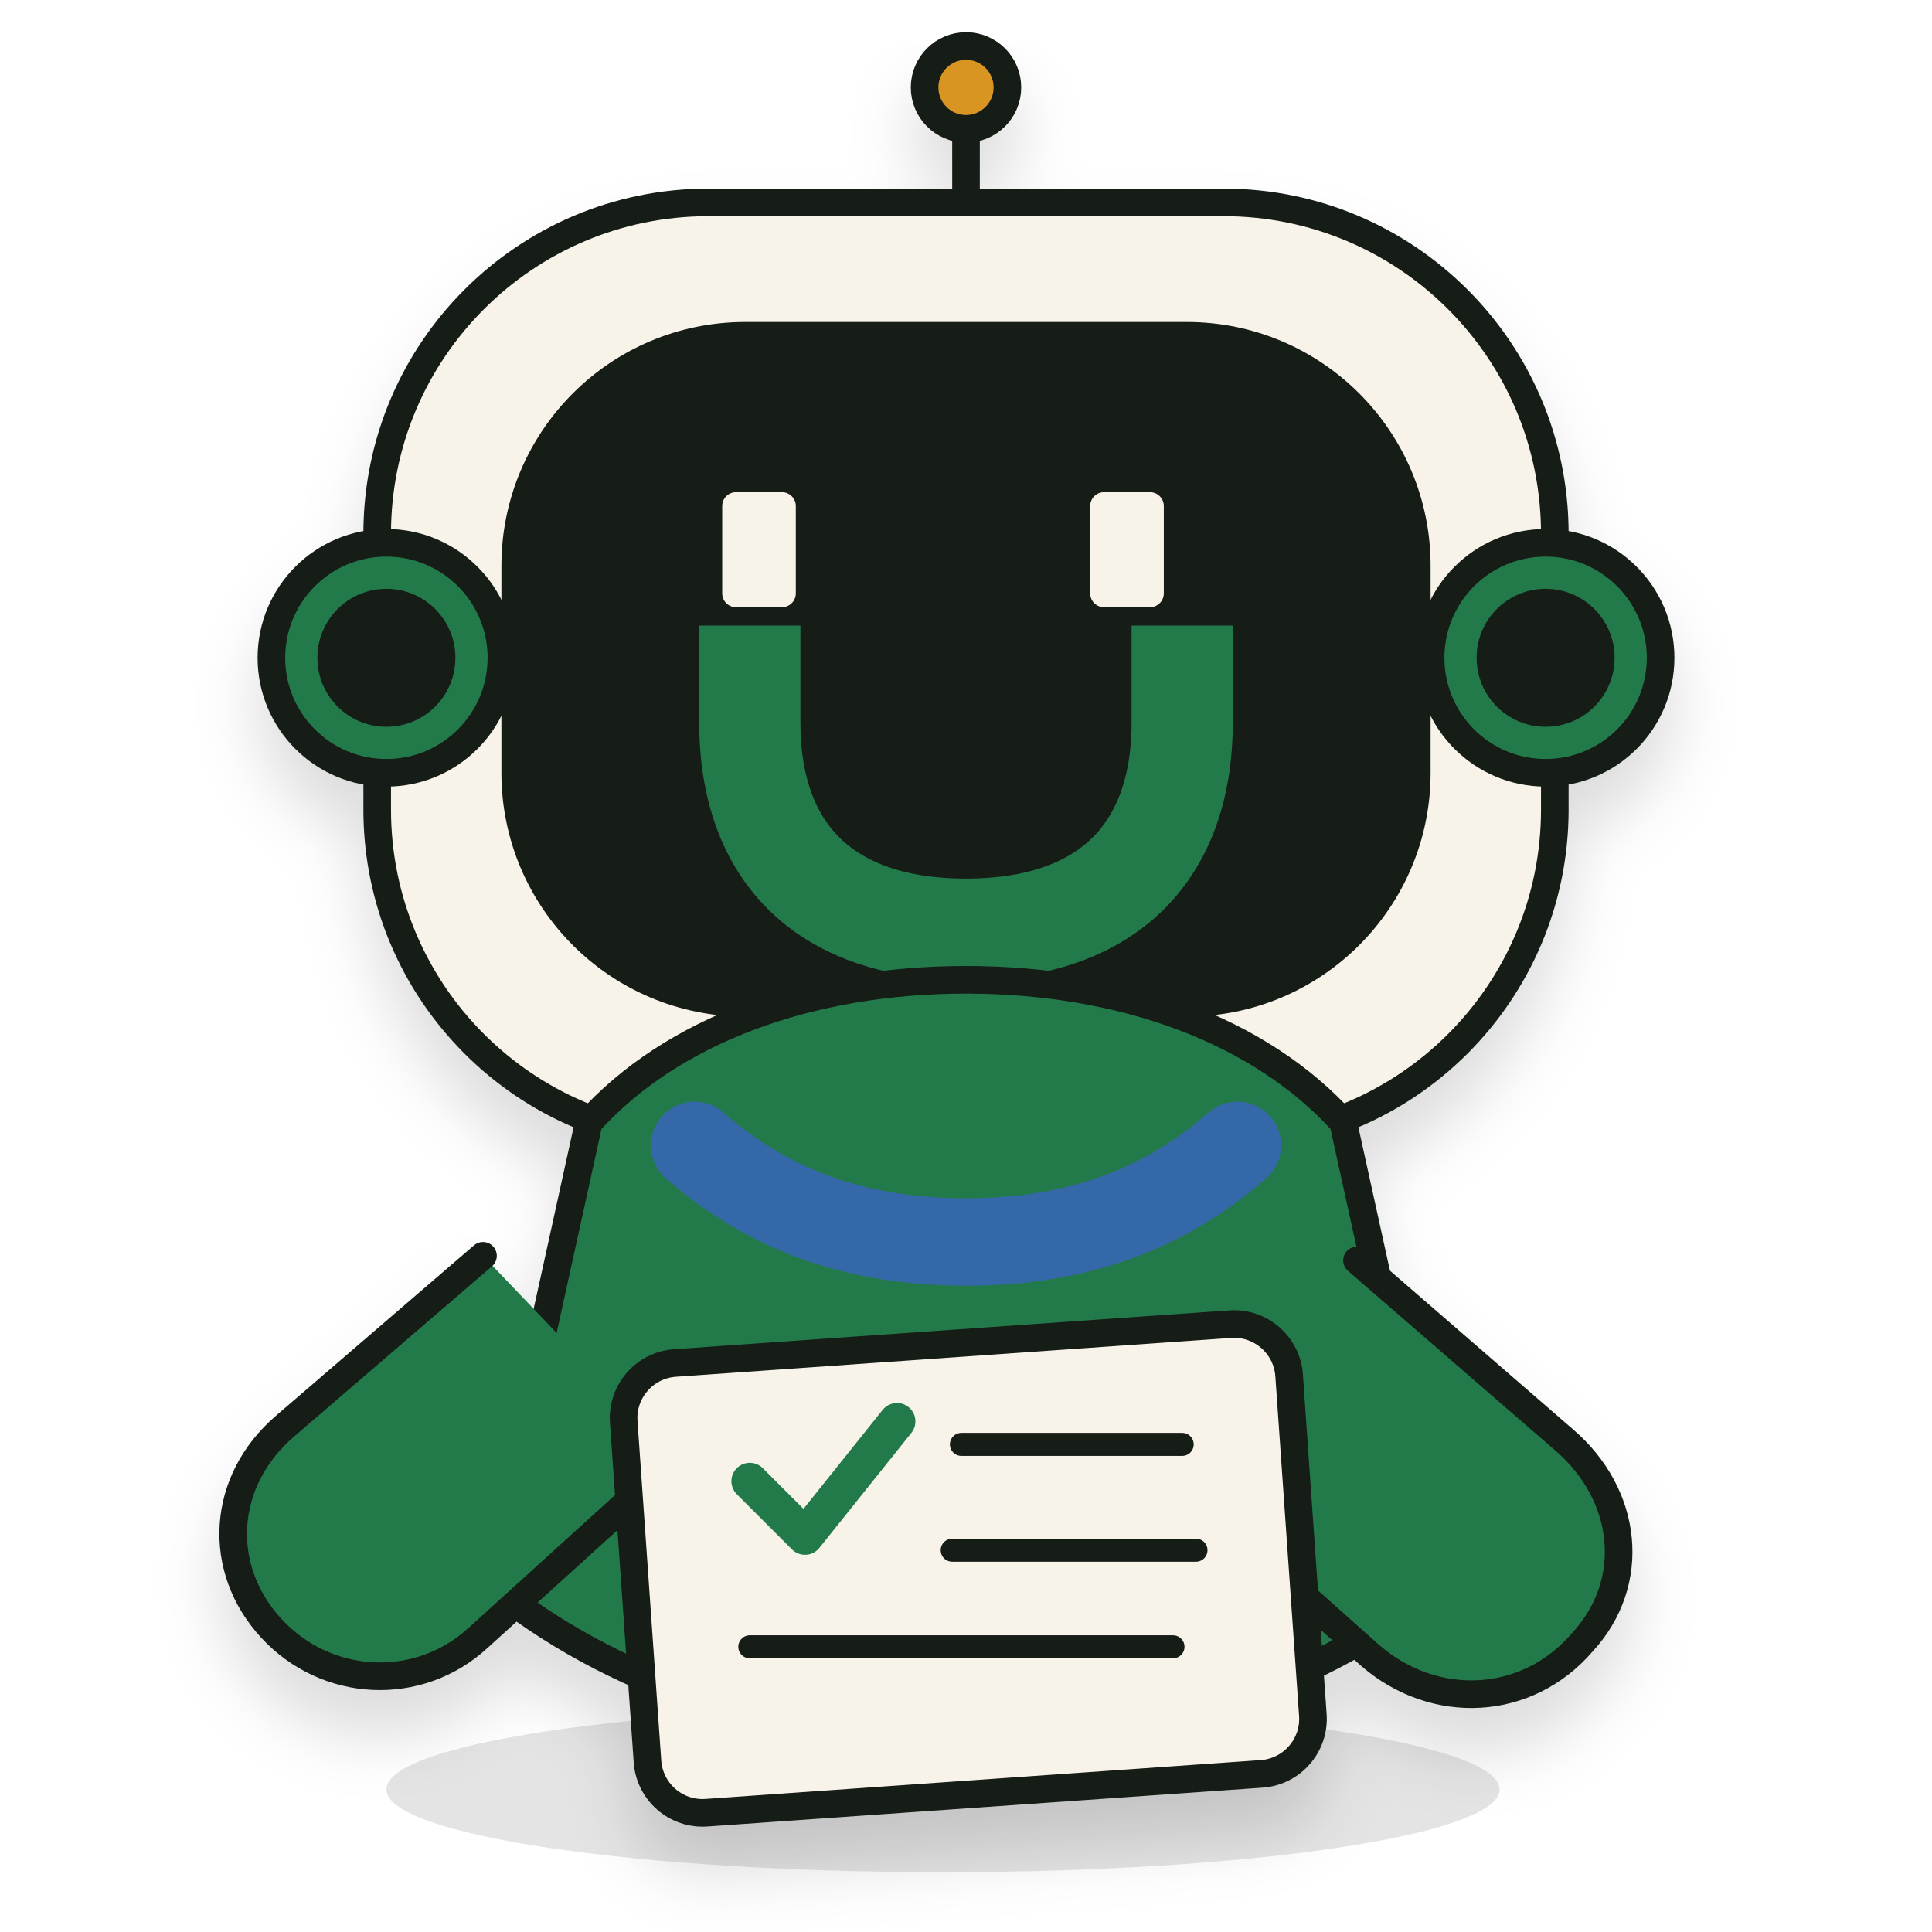
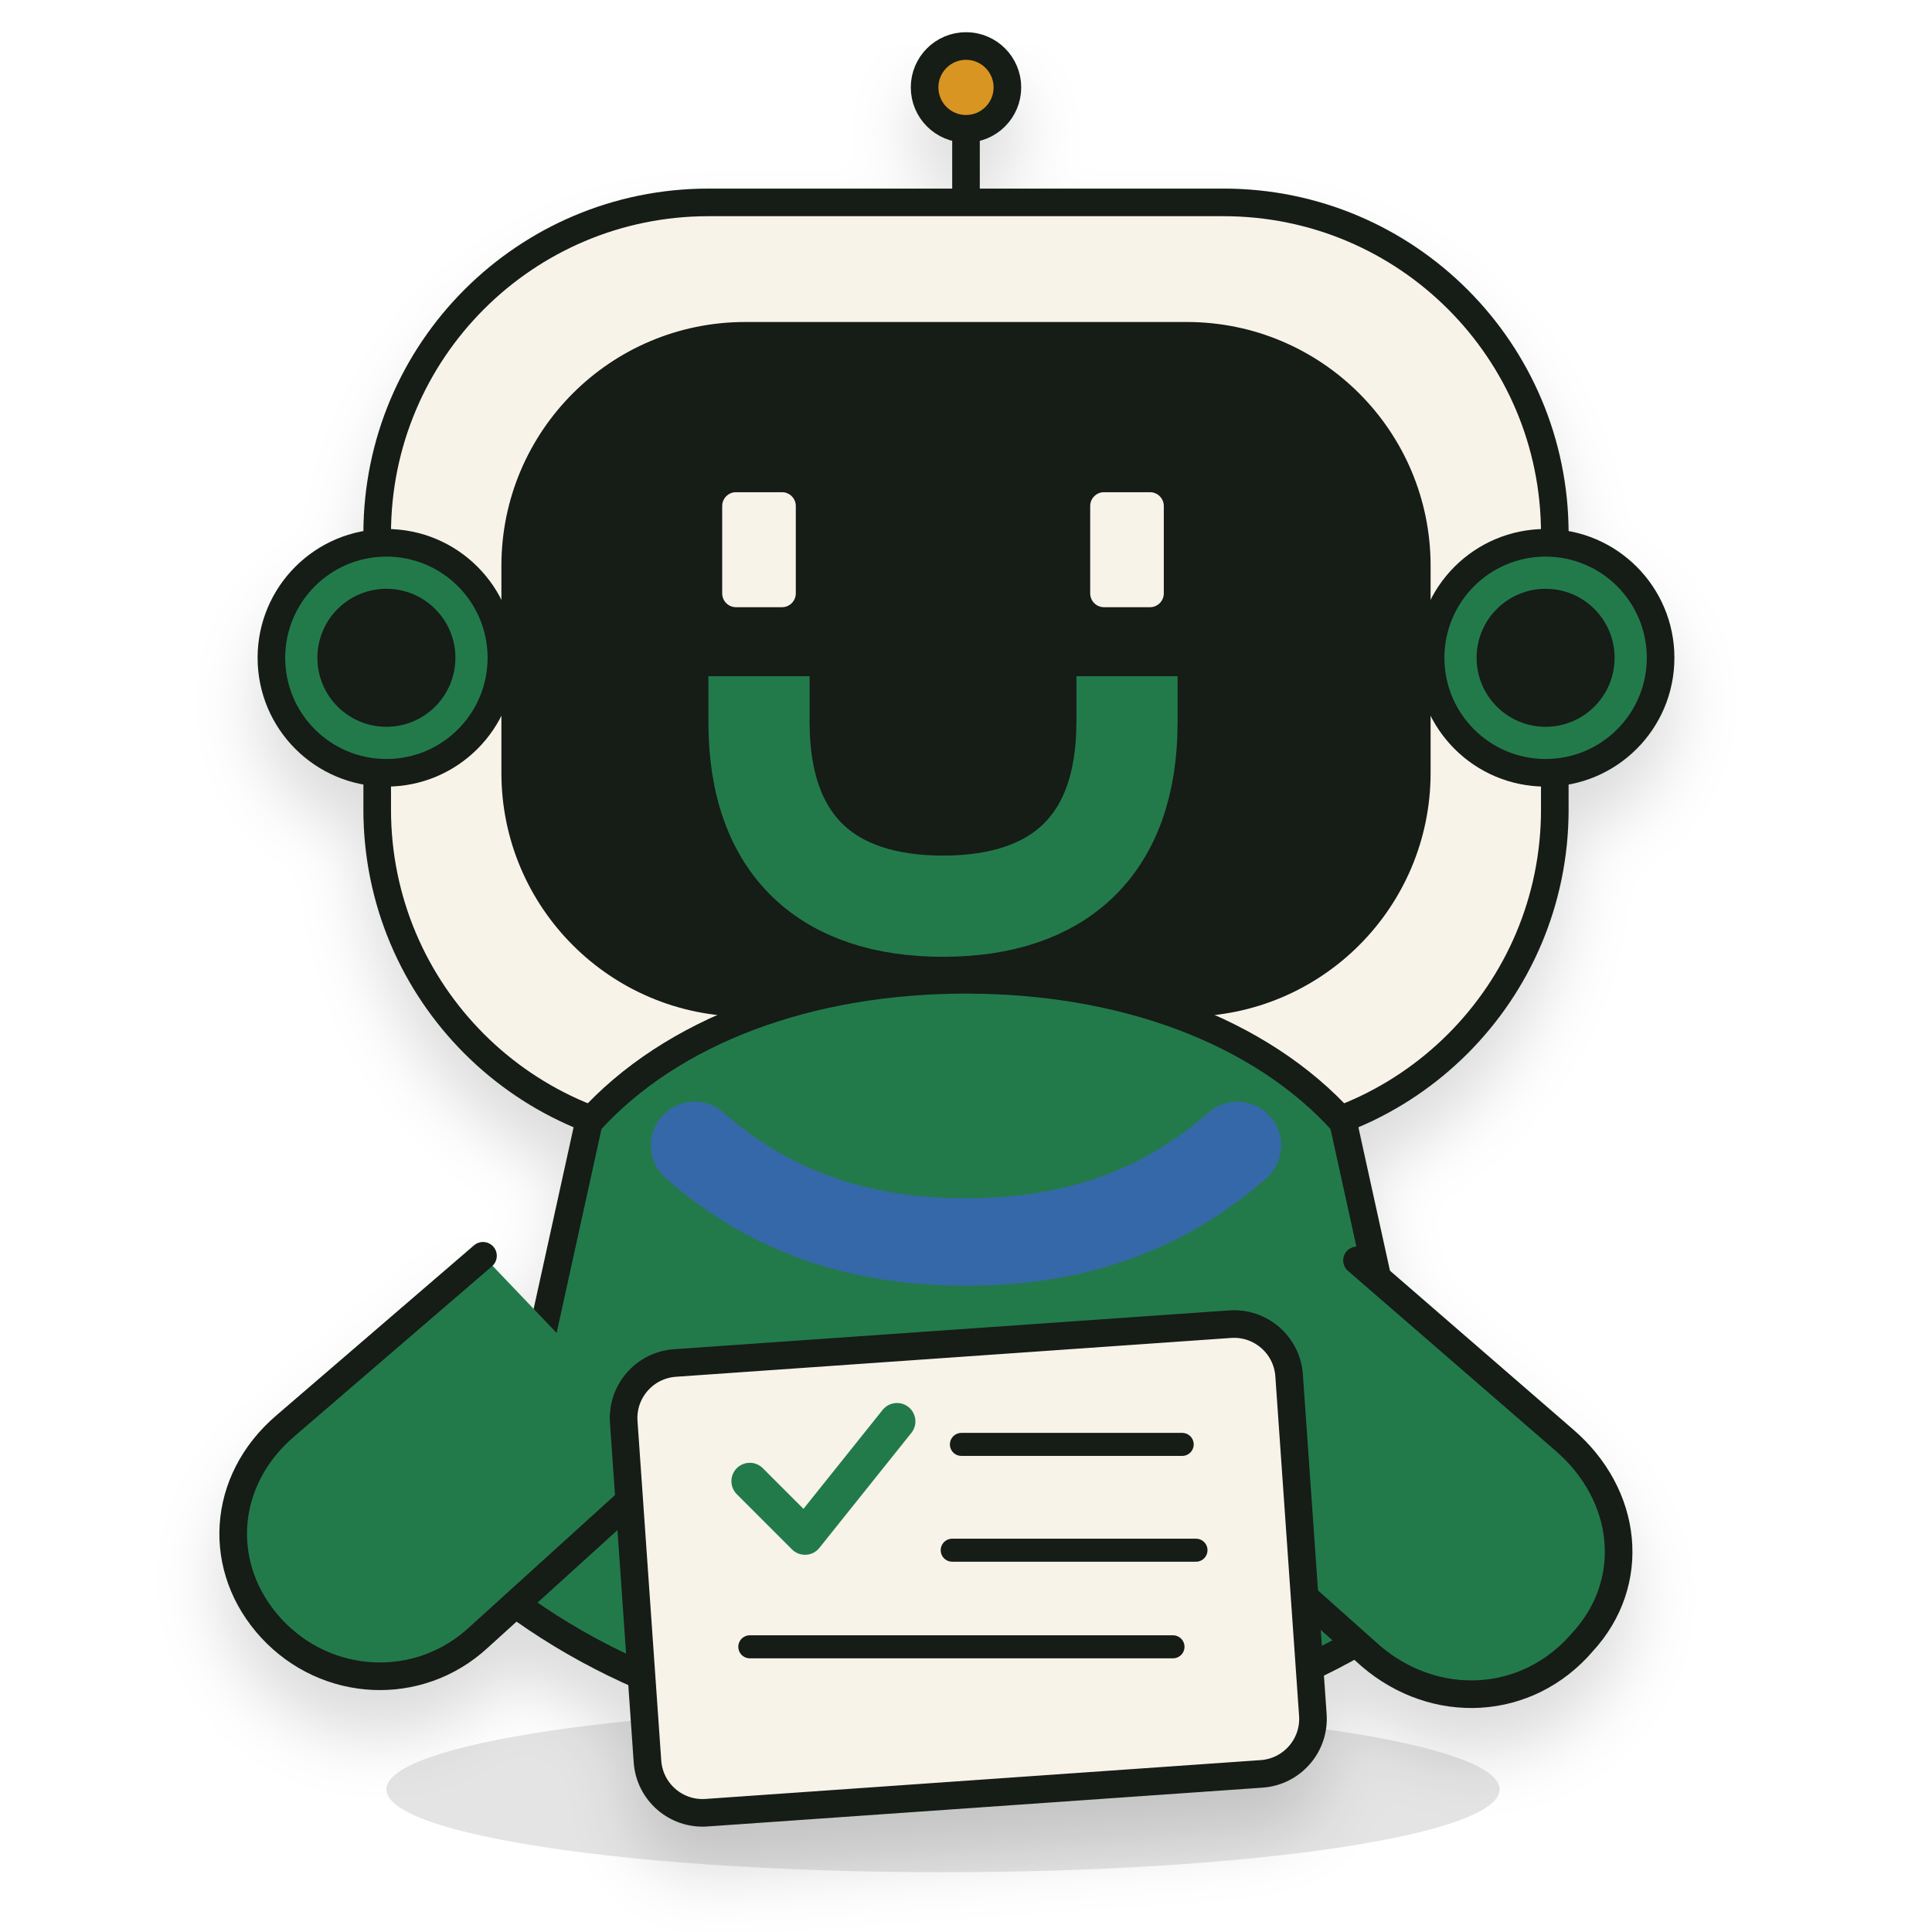
<svg xmlns="http://www.w3.org/2000/svg" viewBox="0 0 420 420" role="img" aria-labelledby="title desc">
  <defs>
    <filter id="shadow" x="-30%" y="-30%" width="160%" height="180%">
      <feDropShadow dx="0" dy="10" stdDeviation="7" flood-color="#171a18" flood-opacity=".14" />
    </filter>
  </defs>
  <ellipse cx="205" cy="389" rx="121" ry="18" fill="#171a18" opacity=".12" />
  <g filter="url(#shadow)" stroke="#171a18" stroke-width="6" stroke-linejoin="round">
    <path d="M210 42V25" fill="none" stroke-linecap="round" />
    <circle cx="210" cy="19" r="9" fill="#d89524" />
    <rect x="82" y="44" width="256" height="204" rx="72" fill="#f7f3e9" />
    <rect x="112" y="73" width="196" height="145" rx="50" fill="#171a18" />
    <circle cx="84" cy="143" r="25" fill="#247a4b" />
    <circle cx="84" cy="143" r="12" fill="#171a18" />
    <circle cx="336" cy="143" r="25" fill="#247a4b" />
    <circle cx="336" cy="143" r="12" fill="#171a18" />
    <rect x="157" y="107" width="16" height="25" rx="3" fill="#f7f3e9" stroke="none" />
    <rect x="237" y="107" width="16" height="25" rx="3" fill="#f7f3e9" stroke="none" />
-     <path d="M163 147v10c0 29 17 45 47 45s47-16 47-45v-10" fill="none" stroke="#247a4b" stroke-width="22" stroke-linecap="square" />
+     <path d="M165 147v10c0 27 15 40 40 40s40-13 40-40v-10" fill="none" stroke="#247a4b" stroke-width="22" stroke-linecap="butt" />
    <path d="M128 244c18-20 48-31 82-31s64 11 82 31l22 100c-27 22-62 34-104 34s-77-12-104-34l22-100Z" fill="#247a4b" />
    <path d="M151 249c16 14 35 21 59 21s43-7 59-21" fill="none" stroke="#3568a8" stroke-width="19" stroke-linecap="round" />
    <path d="M105 273 62 310c-14 12-15 31-3 44 12 13 32 14 45 2l43-39" fill="#247a4b" stroke-linecap="round" />
    <path d="m295 274 45 39c14 12 16 31 4 44-12 14-32 15-46 3l-46-41" fill="#247a4b" stroke-linecap="round" />
    <rect x="138" y="292" width="145" height="98" rx="12" fill="#f7f3e9" transform="rotate(-4 210 341)" />
    <path d="m163 322 12 12 20-25" fill="none" stroke="#247a4b" stroke-width="8" stroke-linecap="round" />
    <path d="M209 314h48M207 337h53M163 358h92" fill="none" stroke-width="5" stroke-linecap="round" />
  </g>
</svg>
